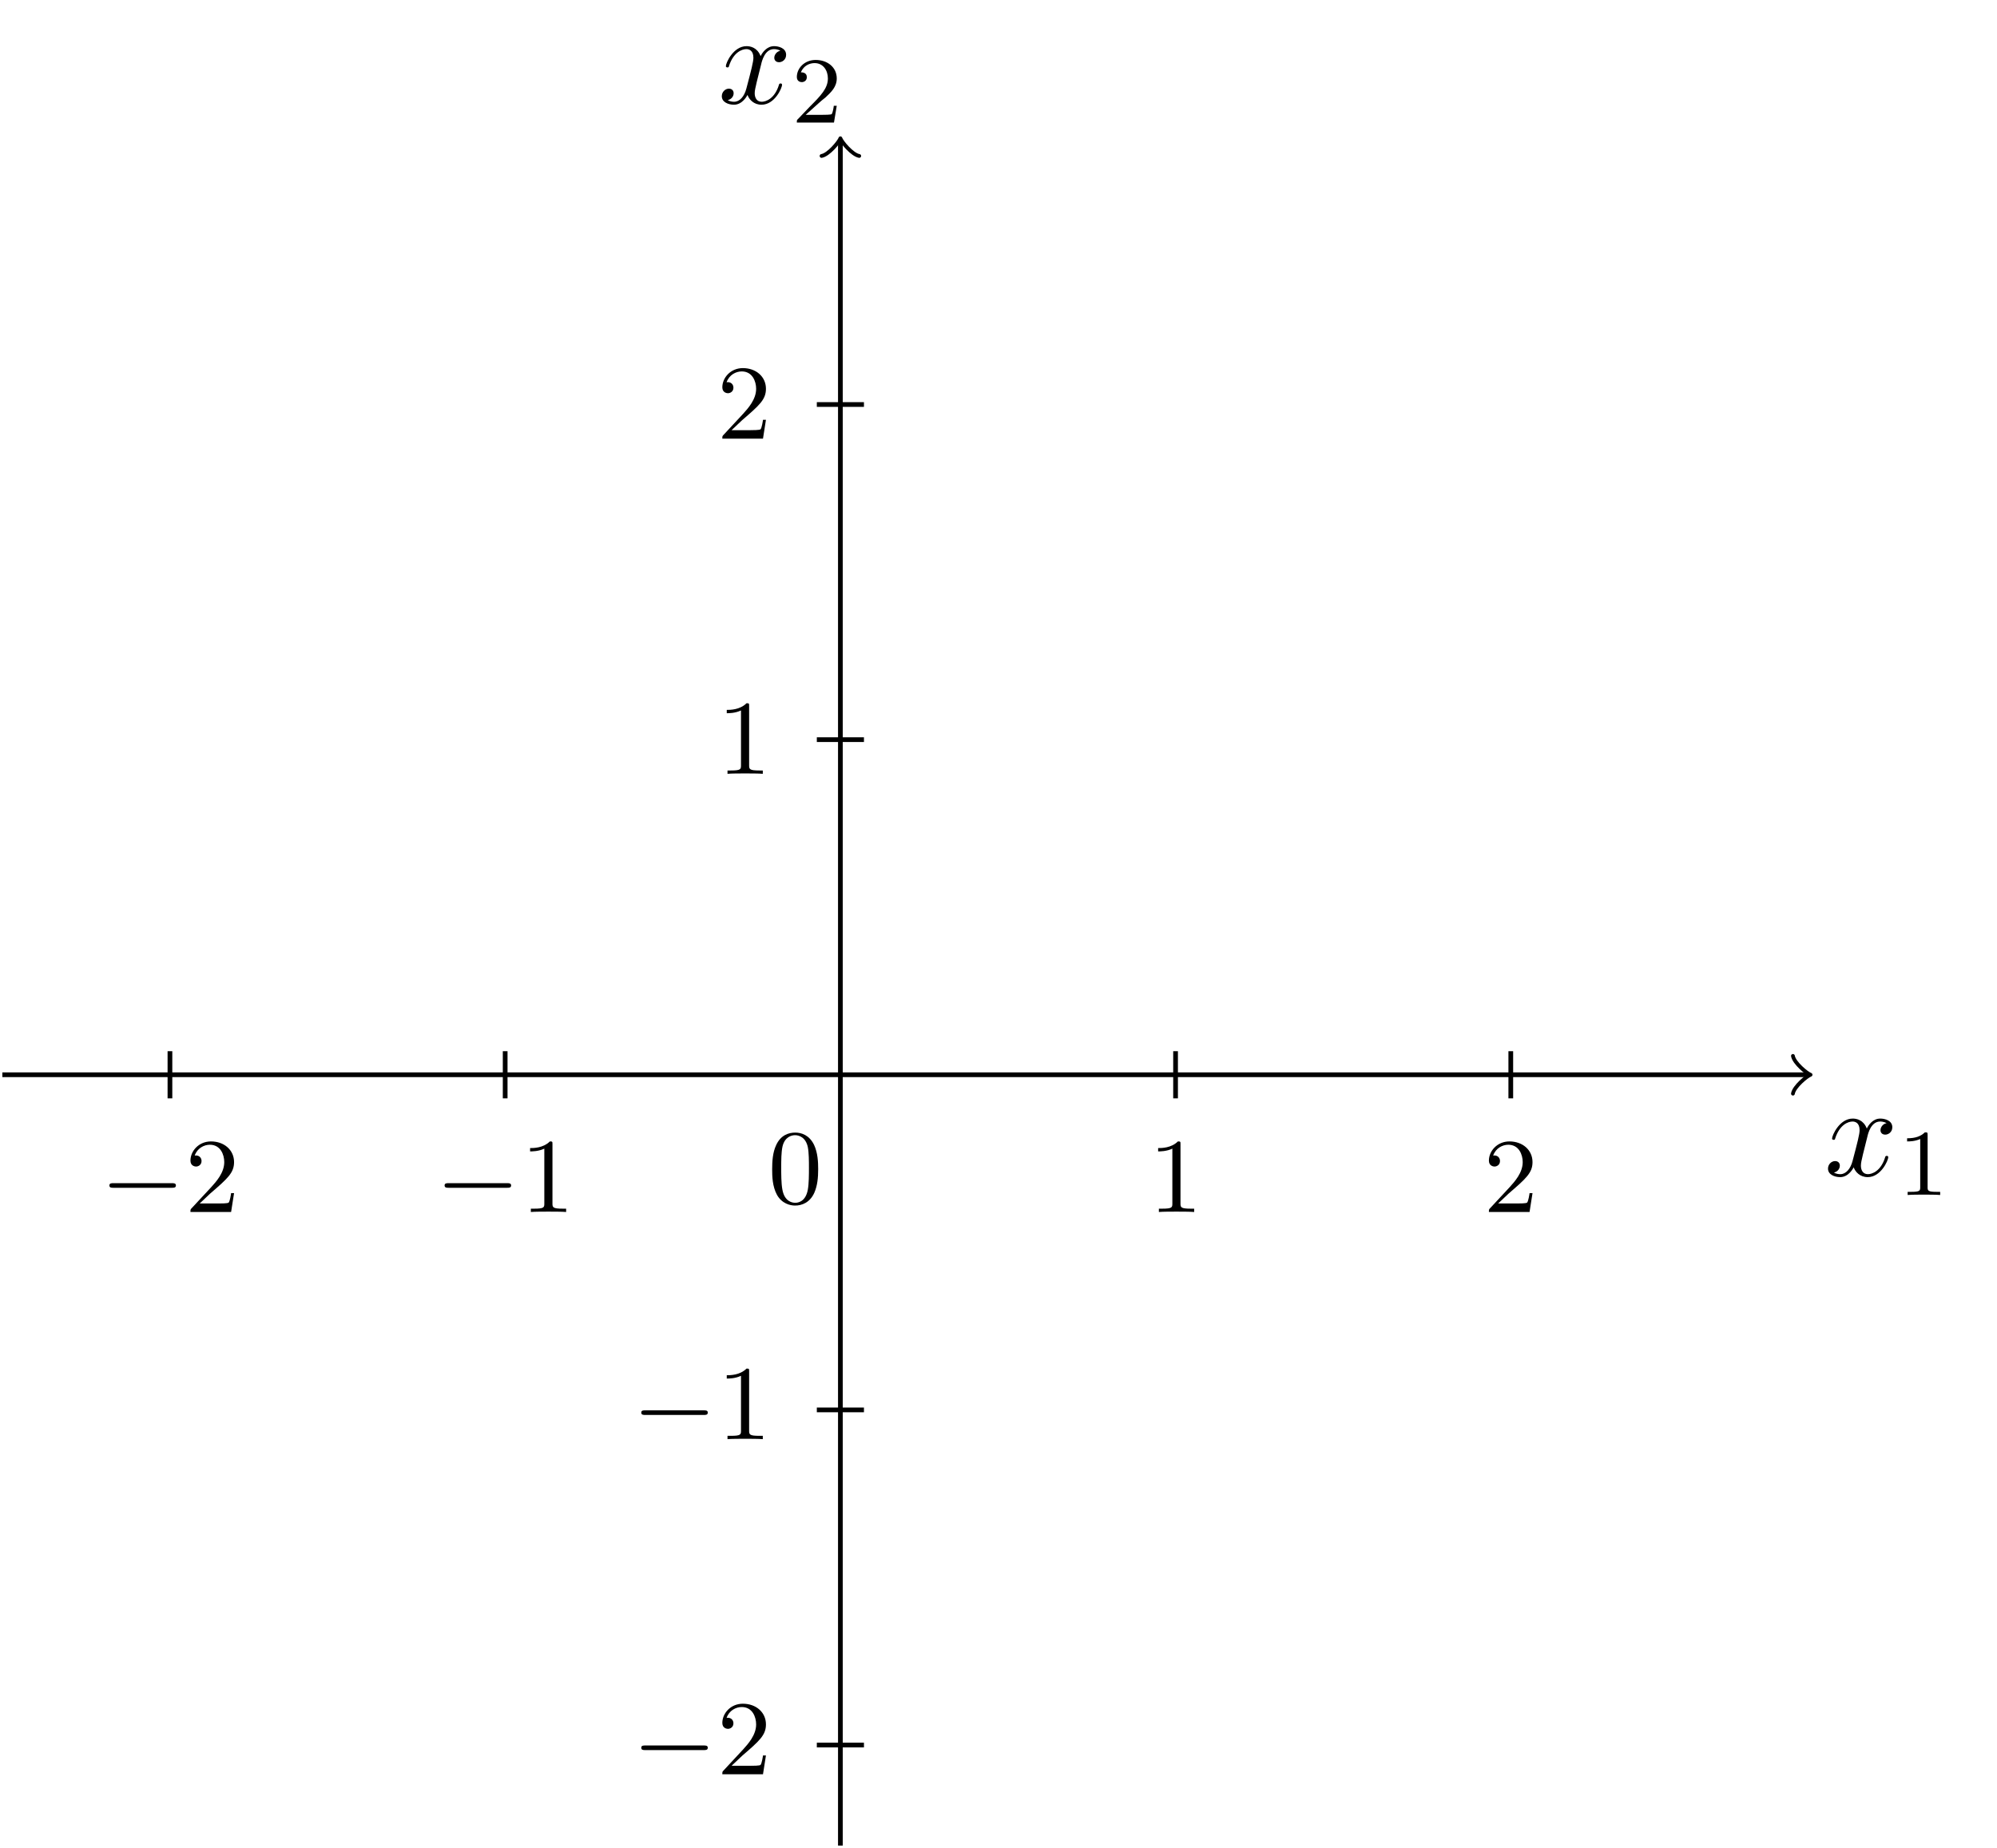
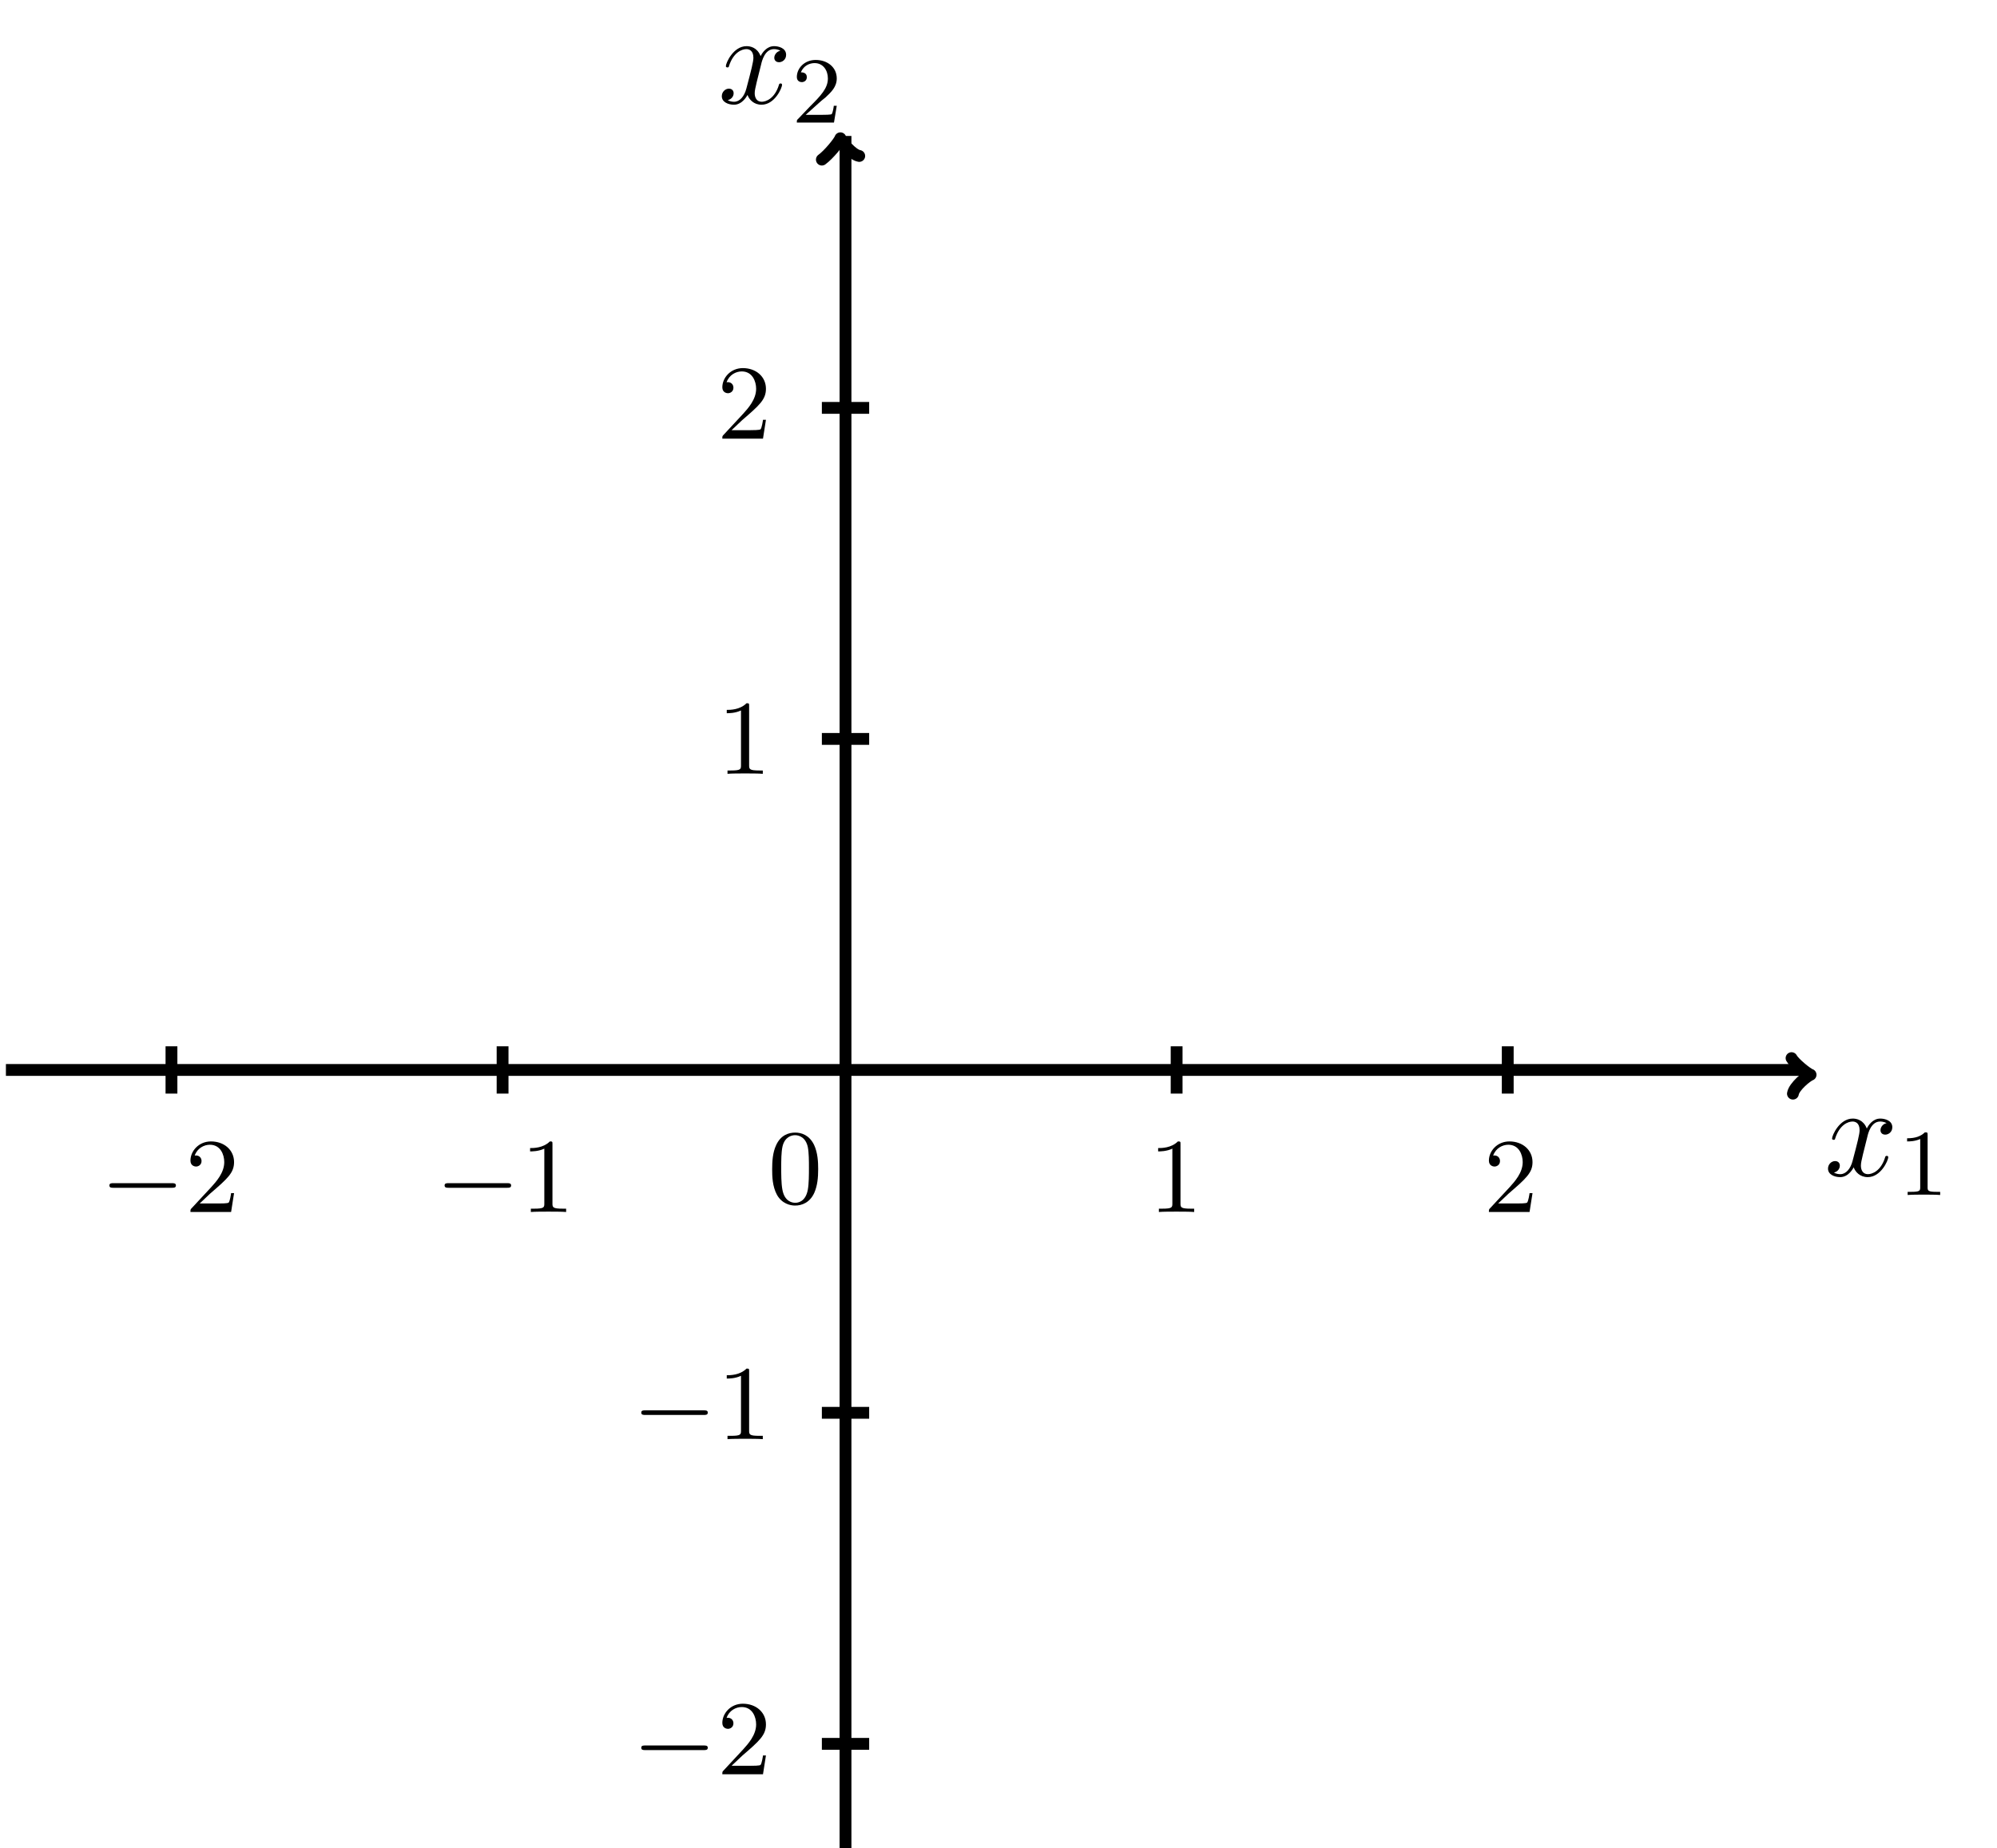
<svg xmlns="http://www.w3.org/2000/svg" xmlns:xlink="http://www.w3.org/1999/xlink" width="168.874pt" height="156.304pt" viewBox="0 0 168.874 156.304" version="1.1">
  <defs>
    <g>
      <symbol overflow="visible" id="glyph0-0">
-         <path style="stroke:none;" d="" />
-       </symbol>
-       <symbol overflow="visible" id="glyph0-1">
        <path style="stroke:none;" d="M 6.047 -2.047 C 6.219 -2.047 6.391 -2.047 6.391 -2.25 C 6.391 -2.438 6.203 -2.438 6.047 -2.438 L 1.109 -2.438 C 0.953 -2.438 0.766 -2.438 0.766 -2.25 C 0.766 -2.047 0.938 -2.047 1.109 -2.047 Z M 6.047 -2.047 " />
      </symbol>
      <symbol overflow="visible" id="glyph1-0">
-         <path style="stroke:none;" d="" />
+         <path style="stroke:none;" d="M 4.141 -1.594 L 3.891 -1.594 C 3.875 -1.469 3.797 -0.938 3.688 -0.797 C 3.625 -0.719 3.016 -0.719 2.828 -0.719 L 1.234 -0.719 L 2.125 -1.562 C 3.594 -2.828 4.141 -3.312 4.141 -4.219 C 4.141 -5.25 3.297 -5.969 2.188 -5.969 C 1.156 -5.969 0.453 -5.156 0.453 -4.344 C 0.453 -3.891 0.844 -3.844 0.922 -3.844 C 1.125 -3.844 1.391 -3.984 1.391 -4.312 C 1.391 -4.578 1.203 -4.781 0.922 -4.781 C 0.875 -4.781 0.859 -4.781 0.812 -4.766 C 1.031 -5.406 1.609 -5.688 2.094 -5.688 C 3 -5.688 3.312 -4.844 3.312 -4.219 C 3.312 -3.312 2.625 -2.562 2.203 -2.094 L 0.562 -0.328 C 0.453 -0.219 0.453 -0.203 0.453 0 L 3.891 0 Z M 4.141 -1.594 " />
      </symbol>
      <symbol overflow="visible" id="glyph1-1">
-         <path style="stroke:none;" d="M 4.141 -1.594 L 3.891 -1.594 C 3.875 -1.469 3.797 -0.938 3.688 -0.797 C 3.625 -0.719 3.016 -0.719 2.828 -0.719 L 1.234 -0.719 L 2.125 -1.562 C 3.594 -2.828 4.141 -3.312 4.141 -4.219 C 4.141 -5.25 3.297 -5.969 2.188 -5.969 C 1.156 -5.969 0.453 -5.156 0.453 -4.344 C 0.453 -3.891 0.844 -3.844 0.922 -3.844 C 1.125 -3.844 1.391 -3.984 1.391 -4.312 C 1.391 -4.578 1.203 -4.781 0.922 -4.781 C 0.875 -4.781 0.859 -4.781 0.812 -4.766 C 1.031 -5.406 1.609 -5.688 2.094 -5.688 C 3 -5.688 3.312 -4.844 3.312 -4.219 C 3.312 -3.312 2.625 -2.562 2.203 -2.094 L 0.562 -0.328 C 0.453 -0.219 0.453 -0.203 0.453 0 L 3.891 0 Z M 4.141 -1.594 " />
+         <path style="stroke:none;" d="M 2.719 -5.734 C 2.719 -5.953 2.719 -5.969 2.5 -5.969 C 1.938 -5.406 1.109 -5.406 0.828 -5.406 L 0.828 -5.125 C 1 -5.125 1.547 -5.125 2.031 -5.359 L 2.031 -0.719 C 2.031 -0.391 2.016 -0.281 1.172 -0.281 L 0.891 -0.281 L 0.891 0 C 1.203 -0.031 2.016 -0.031 2.375 -0.031 C 2.75 -0.031 3.547 -0.031 3.875 0 L 3.875 -0.281 L 3.594 -0.281 C 2.75 -0.281 2.719 -0.391 2.719 -0.719 Z M 2.719 -5.734 " />
      </symbol>
      <symbol overflow="visible" id="glyph1-2">
-         <path style="stroke:none;" d="M 2.719 -5.734 C 2.719 -5.953 2.719 -5.969 2.5 -5.969 C 1.938 -5.406 1.109 -5.406 0.828 -5.406 L 0.828 -5.125 C 1 -5.125 1.547 -5.125 2.031 -5.359 L 2.031 -0.719 C 2.031 -0.391 2.016 -0.281 1.172 -0.281 L 0.891 -0.281 L 0.891 0 C 1.203 -0.031 2.016 -0.031 2.375 -0.031 C 2.75 -0.031 3.547 -0.031 3.875 0 L 3.875 -0.281 L 3.594 -0.281 C 2.75 -0.281 2.719 -0.391 2.719 -0.719 Z M 2.719 -5.734 " />
-       </symbol>
-       <symbol overflow="visible" id="glyph1-3">
        <path style="stroke:none;" d="M 4.25 -2.875 C 4.25 -3.469 4.219 -4.25 3.906 -4.922 C 3.5 -5.766 2.828 -5.969 2.312 -5.969 C 1.766 -5.969 1.078 -5.766 0.688 -4.891 C 0.406 -4.281 0.359 -3.547 0.359 -2.875 C 0.359 -2.281 0.375 -1.422 0.766 -0.703 C 1.188 0.047 1.891 0.203 2.297 0.203 C 2.875 0.203 3.547 -0.047 3.922 -0.875 C 4.188 -1.484 4.25 -2.156 4.25 -2.875 Z M 2.312 -0.031 C 2.031 -0.031 1.391 -0.156 1.219 -1.172 C 1.125 -1.688 1.125 -2.469 1.125 -2.984 C 1.125 -3.594 1.125 -4.297 1.234 -4.797 C 1.422 -5.594 1.984 -5.75 2.297 -5.75 C 2.641 -5.75 3.203 -5.562 3.375 -4.734 C 3.469 -4.25 3.469 -3.547 3.469 -2.984 C 3.469 -2.422 3.469 -1.672 3.375 -1.141 C 3.188 -0.109 2.531 -0.031 2.312 -0.031 Z M 2.312 -0.031 " />
      </symbol>
      <symbol overflow="visible" id="glyph2-0">
-         <path style="stroke:none;" d="" />
-       </symbol>
-       <symbol overflow="visible" id="glyph2-1">
        <path style="stroke:none;" d="M 3.641 -3.297 C 3.703 -3.578 3.953 -4.578 4.719 -4.578 C 4.781 -4.578 5.031 -4.578 5.266 -4.438 C 4.969 -4.391 4.75 -4.109 4.75 -3.844 C 4.75 -3.672 4.859 -3.469 5.156 -3.469 C 5.406 -3.469 5.75 -3.672 5.75 -4.094 C 5.75 -4.672 5.109 -4.828 4.734 -4.828 C 4.094 -4.828 3.719 -4.25 3.594 -3.984 C 3.312 -4.719 2.719 -4.828 2.406 -4.828 C 1.281 -4.828 0.656 -3.406 0.656 -3.141 C 0.656 -3.031 0.766 -3.031 0.781 -3.031 C 0.875 -3.031 0.906 -3.047 0.922 -3.156 C 1.297 -4.312 2.016 -4.578 2.391 -4.578 C 2.594 -4.578 2.984 -4.484 2.984 -3.844 C 2.984 -3.516 2.797 -2.781 2.391 -1.25 C 2.219 -0.578 1.828 -0.125 1.359 -0.125 C 1.281 -0.125 1.031 -0.125 0.812 -0.266 C 1.078 -0.312 1.312 -0.547 1.312 -0.844 C 1.312 -1.141 1.078 -1.234 0.922 -1.234 C 0.594 -1.234 0.312 -0.953 0.312 -0.594 C 0.312 -0.094 0.859 0.125 1.344 0.125 C 2.062 0.125 2.453 -0.641 2.484 -0.703 C 2.625 -0.312 3.016 0.125 3.672 0.125 C 4.781 0.125 5.406 -1.281 5.406 -1.562 C 5.406 -1.672 5.312 -1.672 5.281 -1.672 C 5.188 -1.672 5.156 -1.625 5.141 -1.547 C 4.781 -0.375 4.031 -0.125 3.688 -0.125 C 3.266 -0.125 3.094 -0.469 3.094 -0.844 C 3.094 -1.078 3.156 -1.312 3.266 -1.797 Z M 3.641 -3.297 " />
      </symbol>
      <symbol overflow="visible" id="glyph3-0">
-         <path style="stroke:none;" d="" />
+         <path style="stroke:none;" d="M 2.5 -5.078 C 2.5 -5.297 2.484 -5.297 2.266 -5.297 C 1.938 -4.984 1.516 -4.797 0.766 -4.797 L 0.766 -4.531 C 0.984 -4.531 1.406 -4.531 1.875 -4.734 L 1.875 -0.656 C 1.875 -0.359 1.844 -0.266 1.094 -0.266 L 0.812 -0.266 L 0.812 0 C 1.141 -0.031 1.828 -0.031 2.188 -0.031 C 2.547 -0.031 3.234 -0.031 3.562 0 L 3.562 -0.266 L 3.281 -0.266 C 2.531 -0.266 2.5 -0.359 2.5 -0.656 Z M 2.5 -5.078 " />
      </symbol>
      <symbol overflow="visible" id="glyph3-1">
-         <path style="stroke:none;" d="M 2.5 -5.078 C 2.5 -5.297 2.484 -5.297 2.266 -5.297 C 1.938 -4.984 1.516 -4.797 0.766 -4.797 L 0.766 -4.531 C 0.984 -4.531 1.406 -4.531 1.875 -4.734 L 1.875 -0.656 C 1.875 -0.359 1.844 -0.266 1.094 -0.266 L 0.812 -0.266 L 0.812 0 C 1.141 -0.031 1.828 -0.031 2.188 -0.031 C 2.547 -0.031 3.234 -0.031 3.562 0 L 3.562 -0.266 L 3.281 -0.266 C 2.531 -0.266 2.5 -0.359 2.5 -0.656 Z M 2.5 -5.078 " />
-       </symbol>
-       <symbol overflow="visible" id="glyph3-2">
        <path style="stroke:none;" d="M 2.25 -1.625 C 2.375 -1.75 2.703 -2.016 2.844 -2.125 C 3.328 -2.578 3.797 -3.016 3.797 -3.734 C 3.797 -4.688 3 -5.297 2.016 -5.297 C 1.047 -5.297 0.422 -4.578 0.422 -3.859 C 0.422 -3.469 0.734 -3.422 0.844 -3.422 C 1.016 -3.422 1.266 -3.531 1.266 -3.844 C 1.266 -4.25 0.859 -4.25 0.766 -4.25 C 1 -4.844 1.531 -5.031 1.922 -5.031 C 2.656 -5.031 3.047 -4.406 3.047 -3.734 C 3.047 -2.906 2.469 -2.297 1.516 -1.344 L 0.516 -0.297 C 0.422 -0.219 0.422 -0.203 0.422 0 L 3.562 0 L 3.797 -1.422 L 3.547 -1.422 C 3.531 -1.266 3.469 -0.875 3.375 -0.719 C 3.328 -0.656 2.719 -0.656 2.594 -0.656 L 1.172 -0.656 Z M 2.25 -1.625 " />
      </symbol>
    </g>
-     <clipPath id="clip1">
-       <path d="M 70 11 L 72 11 L 72 156.305 L 70 156.305 Z M 70 11 " />
-     </clipPath>
  </defs>
  <g id="surface1">
-     <path style="fill:none;stroke-width:0.399;stroke-linecap:butt;stroke-linejoin:miter;stroke:rgb(0%,0%,0%);stroke-opacity:1;stroke-miterlimit:10;" d="M -70.866 0.002 L 81.748 0.002 " transform="matrix(1,0,0,-1,71.065,90.908)" />
-     <path style="fill:none;stroke-width:0.319;stroke-linecap:round;stroke-linejoin:round;stroke:rgb(0%,0%,0%);stroke-opacity:1;stroke-miterlimit:10;" d="M -1.195 1.595 C -1.097 0.998 0 0.099 0.297 0.002 C 0 -0.1 -1.097 -0.994 -1.195 -1.596 " transform="matrix(1,0,0,-1,152.8123,90.908)" />
-     <path style="fill:none;stroke-width:0.399;stroke-linecap:butt;stroke-linejoin:miter;stroke:rgb(0%,0%,0%);stroke-opacity:1;stroke-miterlimit:10;" d="M -56.694 1.994 L -56.694 -1.994 " transform="matrix(1,0,0,-1,71.065,90.908)" />
+     <path style="fill:none;stroke-width:1;stroke-linecap:butt;stroke-linejoin:miter;stroke:rgb(0%,0%,0%);stroke-opacity:1;stroke-miterlimit:10;" d="M -70.565 0.408 L 81.435 0.408 " transform="matrix(1,0,0,-1,71.065,90.908)" />
+     <path style="fill:none;stroke-width:1;stroke-linecap:round;stroke-linejoin:round;stroke:rgb(0%,0%,0%);stroke-opacity:1;stroke-miterlimit:10;" d="M -1.312 1.408 C -1.097 0.998 0 0.099 0.297 0.002 C 0 -0.1 -1.097 -0.994 -1.195 -1.596 " transform="matrix(1,0,0,-1,152.8123,90.908)" />
+     <path style="fill:none;stroke-width:1;stroke-linecap:butt;stroke-linejoin:miter;stroke:rgb(0%,0%,0%);stroke-opacity:1;stroke-miterlimit:10;" d="M -56.565 2.408 L -56.565 -1.592 " transform="matrix(1,0,0,-1,71.065,90.908)" />
    <g style="fill:rgb(0%,0%,0%);fill-opacity:1;">
-       <use xlink:href="#glyph0-1" x="8.485" y="102.514" />
+       <use xlink:href="#glyph0-0" x="8.485" y="102.514" />
    </g>
    <g style="fill:rgb(0%,0%,0%);fill-opacity:1;">
-       <use xlink:href="#glyph1-1" x="15.652" y="102.514" />
+       <use xlink:href="#glyph1-0" x="15.652" y="102.514" />
    </g>
-     <path style="fill:none;stroke-width:0.399;stroke-linecap:butt;stroke-linejoin:miter;stroke:rgb(0%,0%,0%);stroke-opacity:1;stroke-miterlimit:10;" d="M -28.346 1.994 L -28.346 -1.994 " transform="matrix(1,0,0,-1,71.065,90.908)" />
+     <path style="fill:none;stroke-width:1;stroke-linecap:butt;stroke-linejoin:miter;stroke:rgb(0%,0%,0%);stroke-opacity:1;stroke-miterlimit:10;" d="M -28.565 2.408 L -28.565 -1.592 " transform="matrix(1,0,0,-1,71.065,90.908)" />
    <g style="fill:rgb(0%,0%,0%);fill-opacity:1;">
-       <use xlink:href="#glyph0-1" x="36.831" y="102.514" />
+       <use xlink:href="#glyph0-0" x="36.831" y="102.514" />
    </g>
    <g style="fill:rgb(0%,0%,0%);fill-opacity:1;">
-       <use xlink:href="#glyph1-2" x="43.999" y="102.514" />
+       <use xlink:href="#glyph1-1" x="43.999" y="102.514" />
    </g>
-     <path style="fill:none;stroke-width:0.399;stroke-linecap:butt;stroke-linejoin:miter;stroke:rgb(0%,0%,0%);stroke-opacity:1;stroke-miterlimit:10;" d="M 28.345 1.994 L 28.345 -1.994 " transform="matrix(1,0,0,-1,71.065,90.908)" />
+     <path style="fill:none;stroke-width:1;stroke-linecap:butt;stroke-linejoin:miter;stroke:rgb(0%,0%,0%);stroke-opacity:1;stroke-miterlimit:10;" d="M 28.435 2.408 L 28.435 -1.592 " transform="matrix(1,0,0,-1,71.065,90.908)" />
    <g style="fill:rgb(0%,0%,0%);fill-opacity:1;">
-       <use xlink:href="#glyph1-2" x="97.108" y="102.514" />
+       <use xlink:href="#glyph1-1" x="97.108" y="102.514" />
    </g>
-     <path style="fill:none;stroke-width:0.399;stroke-linecap:butt;stroke-linejoin:miter;stroke:rgb(0%,0%,0%);stroke-opacity:1;stroke-miterlimit:10;" d="M 56.693 1.994 L 56.693 -1.994 " transform="matrix(1,0,0,-1,71.065,90.908)" />
+     <path style="fill:none;stroke-width:1;stroke-linecap:butt;stroke-linejoin:miter;stroke:rgb(0%,0%,0%);stroke-opacity:1;stroke-miterlimit:10;" d="M 56.435 2.408 L 56.435 -1.592 " transform="matrix(1,0,0,-1,71.065,90.908)" />
    <g style="fill:rgb(0%,0%,0%);fill-opacity:1;">
-       <use xlink:href="#glyph1-1" x="125.454" y="102.514" />
+       <use xlink:href="#glyph1-0" x="125.454" y="102.514" />
    </g>
-     <g clip-path="url(#clip1)" clip-rule="nonzero">
-       <path style="fill:none;stroke-width:0.399;stroke-linecap:butt;stroke-linejoin:miter;stroke:rgb(0%,0%,0%);stroke-opacity:1;stroke-miterlimit:10;" d="M 0.001 -65.197 L 0.001 78.912 " transform="matrix(1,0,0,-1,71.065,90.908)" />
-     </g>
-     <path style="fill:none;stroke-width:0.319;stroke-linecap:round;stroke-linejoin:round;stroke:rgb(0%,0%,0%);stroke-opacity:1;stroke-miterlimit:10;" d="M -1.196 1.592 C -1.095 0.995 -0.001 0.1 0.3 -0.001 C -0.001 -0.099 -1.095 -0.998 -1.196 -1.595 " transform="matrix(0,-1,-1,0,71.065,11.99514)" />
-     <path style="fill:none;stroke-width:0.399;stroke-linecap:butt;stroke-linejoin:miter;stroke:rgb(0%,0%,0%);stroke-opacity:1;stroke-miterlimit:10;" d="M 1.994 -56.694 L -1.991 -56.694 " transform="matrix(1,0,0,-1,71.065,90.908)" />
+     <path style="fill:none;stroke-width:1;stroke-linecap:butt;stroke-linejoin:miter;stroke:rgb(0%,0%,0%);stroke-opacity:1;stroke-miterlimit:10;" d="M 0.435 -65.592 L 0.435 79.408 " transform="matrix(1,0,0,-1,71.065,90.908)" />
+     <path style="fill:none;stroke-width:1;stroke-linecap:round;stroke-linejoin:round;stroke:rgb(0%,0%,0%);stroke-opacity:1;stroke-miterlimit:10;" d="M -1.505 1.565 C -1.095 0.995 -0.001 0.1 0.3 -0.001 C -0.001 -0.099 -1.095 -0.998 -1.196 -1.595 " transform="matrix(0,-1,-1,0,71.065,11.99514)" />
+     <path style="fill:none;stroke-width:1;stroke-linecap:butt;stroke-linejoin:miter;stroke:rgb(0%,0%,0%);stroke-opacity:1;stroke-miterlimit:10;" d="M 2.435 -56.592 L -1.565 -56.592 " transform="matrix(1,0,0,-1,71.065,90.908)" />
    <g style="fill:rgb(0%,0%,0%);fill-opacity:1;">
-       <use xlink:href="#glyph0-1" x="53.462" y="150.075" />
+       <use xlink:href="#glyph0-0" x="53.462" y="150.075" />
    </g>
    <g style="fill:rgb(0%,0%,0%);fill-opacity:1;">
-       <use xlink:href="#glyph1-1" x="60.63" y="150.075" />
+       <use xlink:href="#glyph1-0" x="60.63" y="150.075" />
    </g>
-     <path style="fill:none;stroke-width:0.399;stroke-linecap:butt;stroke-linejoin:miter;stroke:rgb(0%,0%,0%);stroke-opacity:1;stroke-miterlimit:10;" d="M 1.994 -28.346 L -1.991 -28.346 " transform="matrix(1,0,0,-1,71.065,90.908)" />
+     <path style="fill:none;stroke-width:1;stroke-linecap:butt;stroke-linejoin:miter;stroke:rgb(0%,0%,0%);stroke-opacity:1;stroke-miterlimit:10;" d="M 2.435 -28.592 L -1.565 -28.592 " transform="matrix(1,0,0,-1,71.065,90.908)" />
    <g style="fill:rgb(0%,0%,0%);fill-opacity:1;">
-       <use xlink:href="#glyph0-1" x="53.462" y="121.728" />
+       <use xlink:href="#glyph0-0" x="53.462" y="121.728" />
    </g>
    <g style="fill:rgb(0%,0%,0%);fill-opacity:1;">
-       <use xlink:href="#glyph1-2" x="60.63" y="121.728" />
+       <use xlink:href="#glyph1-1" x="60.63" y="121.728" />
    </g>
-     <path style="fill:none;stroke-width:0.399;stroke-linecap:butt;stroke-linejoin:miter;stroke:rgb(0%,0%,0%);stroke-opacity:1;stroke-miterlimit:10;" d="M 1.994 28.346 L -1.991 28.346 " transform="matrix(1,0,0,-1,71.065,90.908)" />
+     <path style="fill:none;stroke-width:1;stroke-linecap:butt;stroke-linejoin:miter;stroke:rgb(0%,0%,0%);stroke-opacity:1;stroke-miterlimit:10;" d="M 2.435 28.408 L -1.565 28.408 " transform="matrix(1,0,0,-1,71.065,90.908)" />
    <g style="fill:rgb(0%,0%,0%);fill-opacity:1;">
-       <use xlink:href="#glyph1-2" x="60.63" y="65.451" />
+       <use xlink:href="#glyph1-1" x="60.63" y="65.451" />
    </g>
-     <path style="fill:none;stroke-width:0.399;stroke-linecap:butt;stroke-linejoin:miter;stroke:rgb(0%,0%,0%);stroke-opacity:1;stroke-miterlimit:10;" d="M 1.994 56.693 L -1.991 56.693 " transform="matrix(1,0,0,-1,71.065,90.908)" />
+     <path style="fill:none;stroke-width:1;stroke-linecap:butt;stroke-linejoin:miter;stroke:rgb(0%,0%,0%);stroke-opacity:1;stroke-miterlimit:10;" d="M 2.435 56.408 L -1.565 56.408 " transform="matrix(1,0,0,-1,71.065,90.908)" />
    <g style="fill:rgb(0%,0%,0%);fill-opacity:1;">
-       <use xlink:href="#glyph1-1" x="60.63" y="37.104" />
+       <use xlink:href="#glyph1-0" x="60.63" y="37.104" />
    </g>
    <g style="fill:rgb(0%,0%,0%);fill-opacity:1;">
-       <use xlink:href="#glyph1-3" x="64.938" y="101.767" />
+       <use xlink:href="#glyph1-2" x="64.938" y="101.767" />
    </g>
    <g style="fill:rgb(0%,0%,0%);fill-opacity:1;">
-       <use xlink:href="#glyph2-1" x="154.271" y="99.44" />
+       <use xlink:href="#glyph2-0" x="154.271" y="99.44" />
    </g>
    <g style="fill:rgb(0%,0%,0%);fill-opacity:1;">
-       <use xlink:href="#glyph3-1" x="160.506" y="101.076" />
+       <use xlink:href="#glyph3-0" x="160.506" y="101.076" />
    </g>
    <g style="fill:rgb(0%,0%,0%);fill-opacity:1;">
-       <use xlink:href="#glyph2-1" x="60.727" y="8.732" />
+       <use xlink:href="#glyph2-0" x="60.727" y="8.732" />
    </g>
    <g style="fill:rgb(0%,0%,0%);fill-opacity:1;">
-       <use xlink:href="#glyph3-2" x="66.962" y="10.368" />
+       <use xlink:href="#glyph3-1" x="66.962" y="10.368" />
    </g>
  </g>
</svg>
